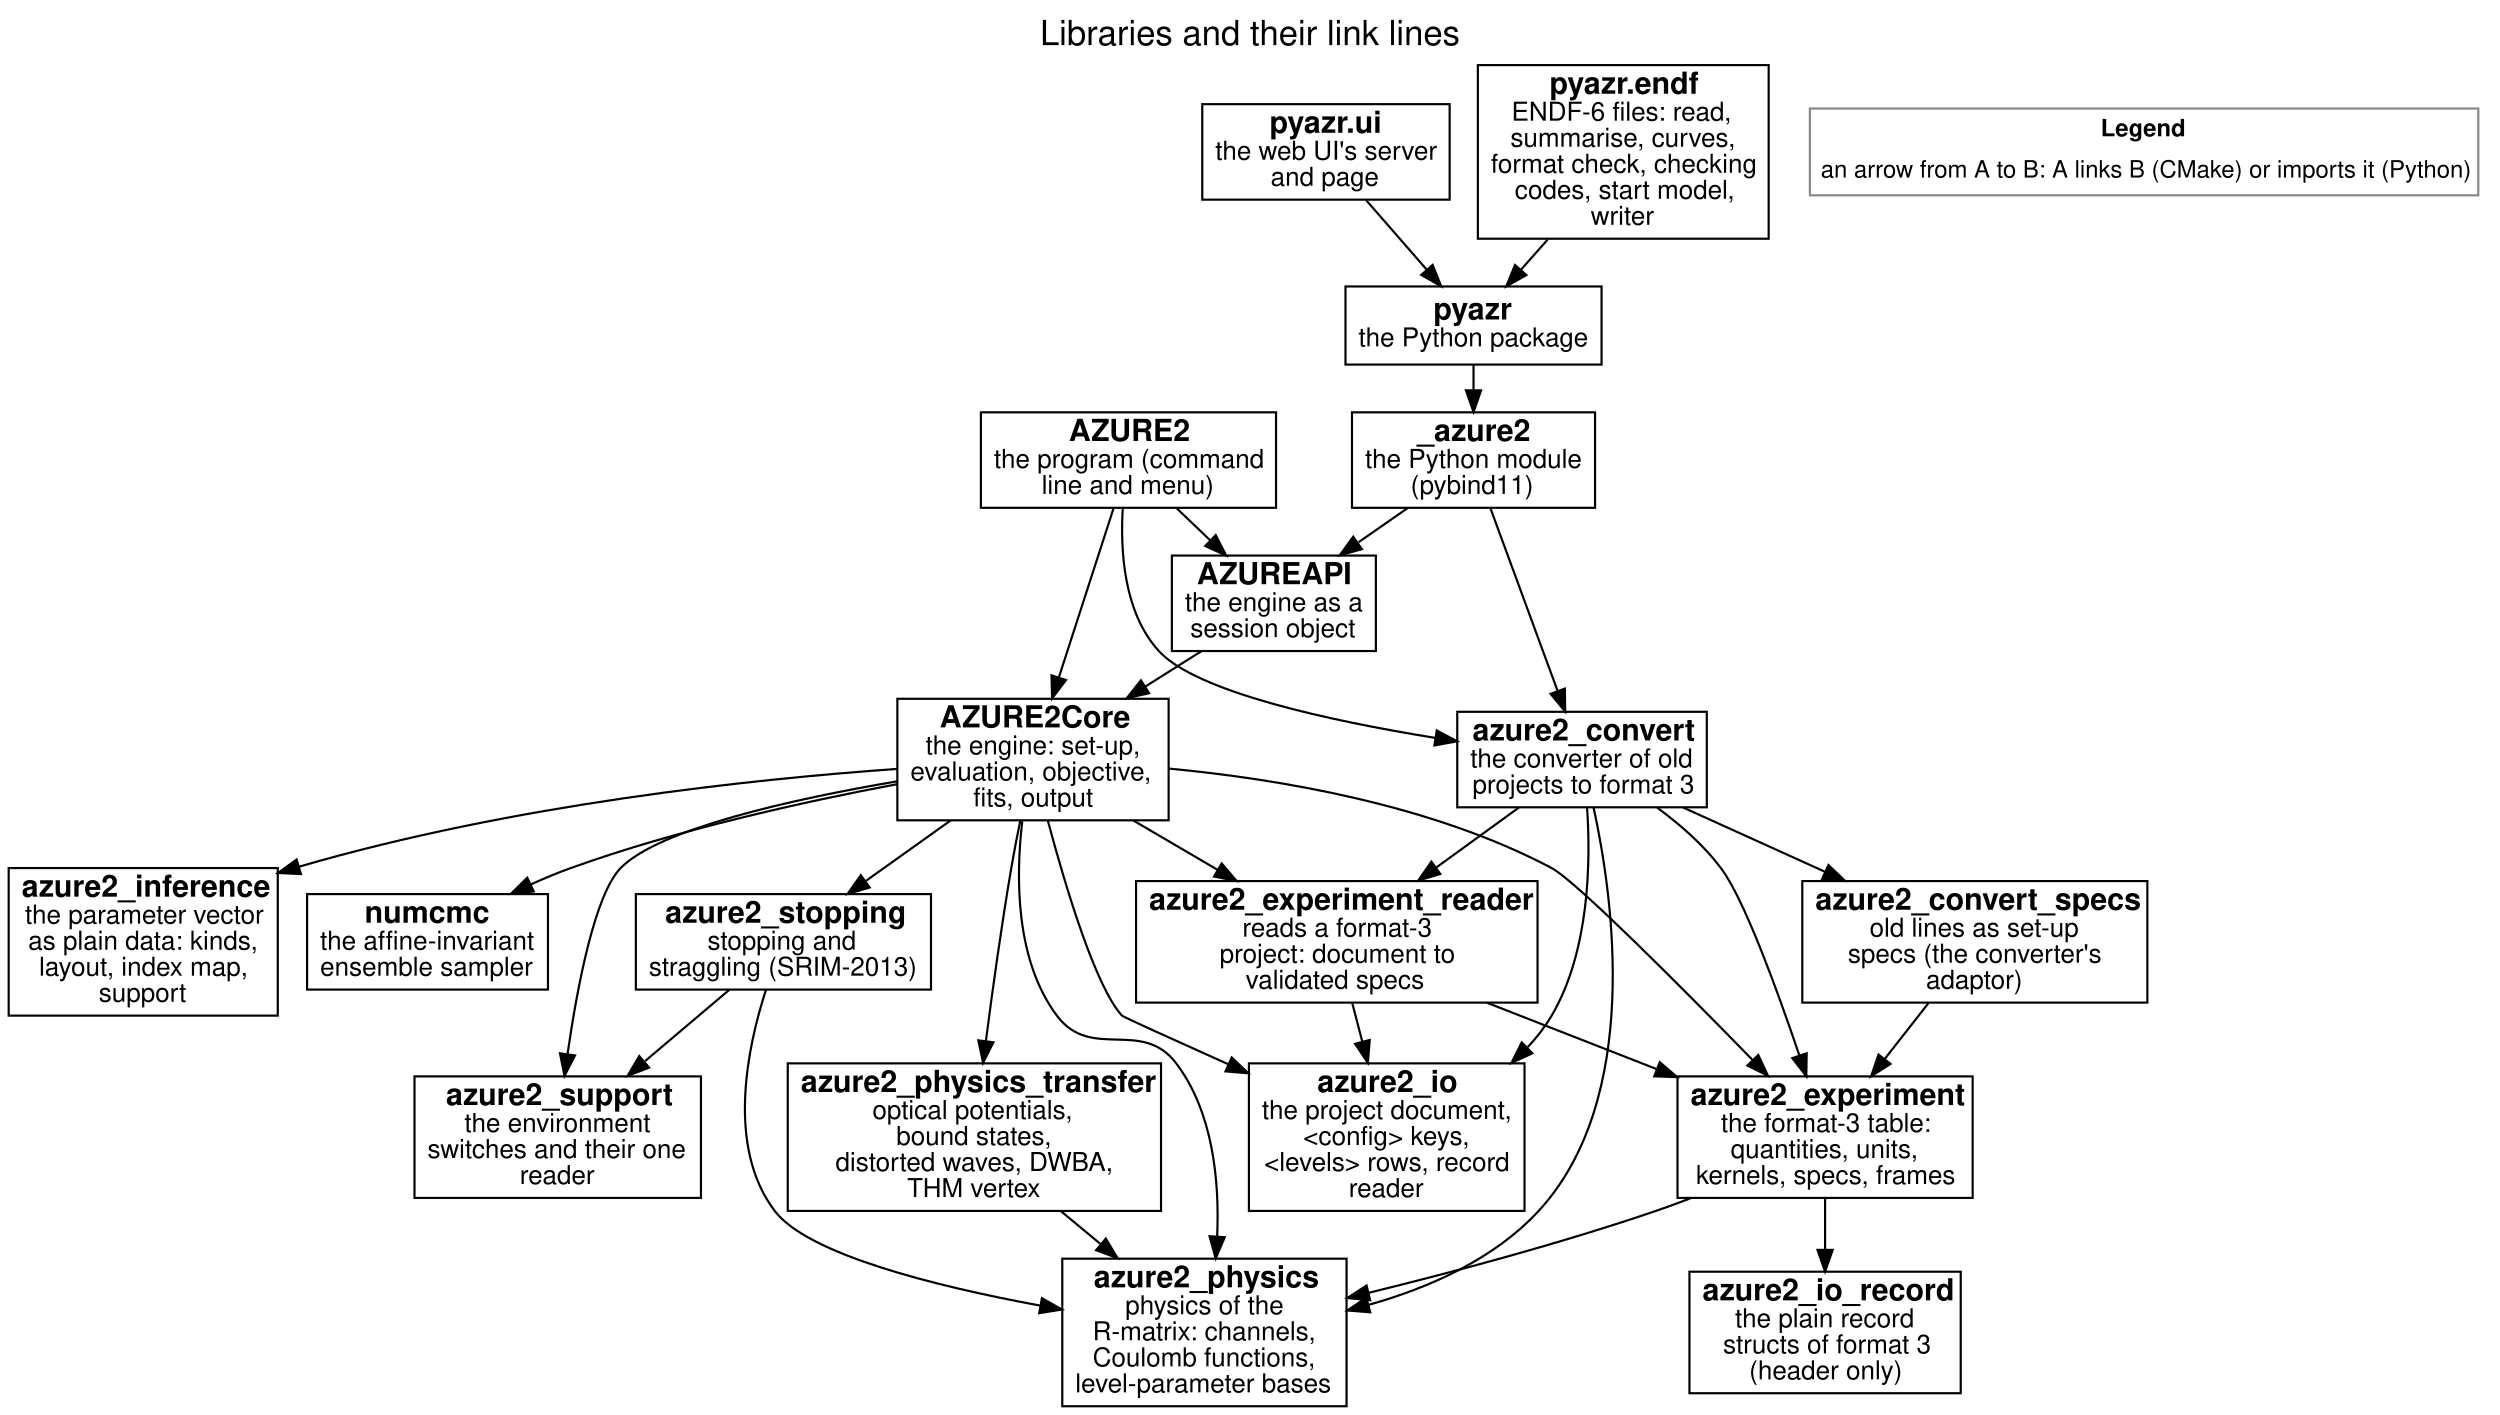
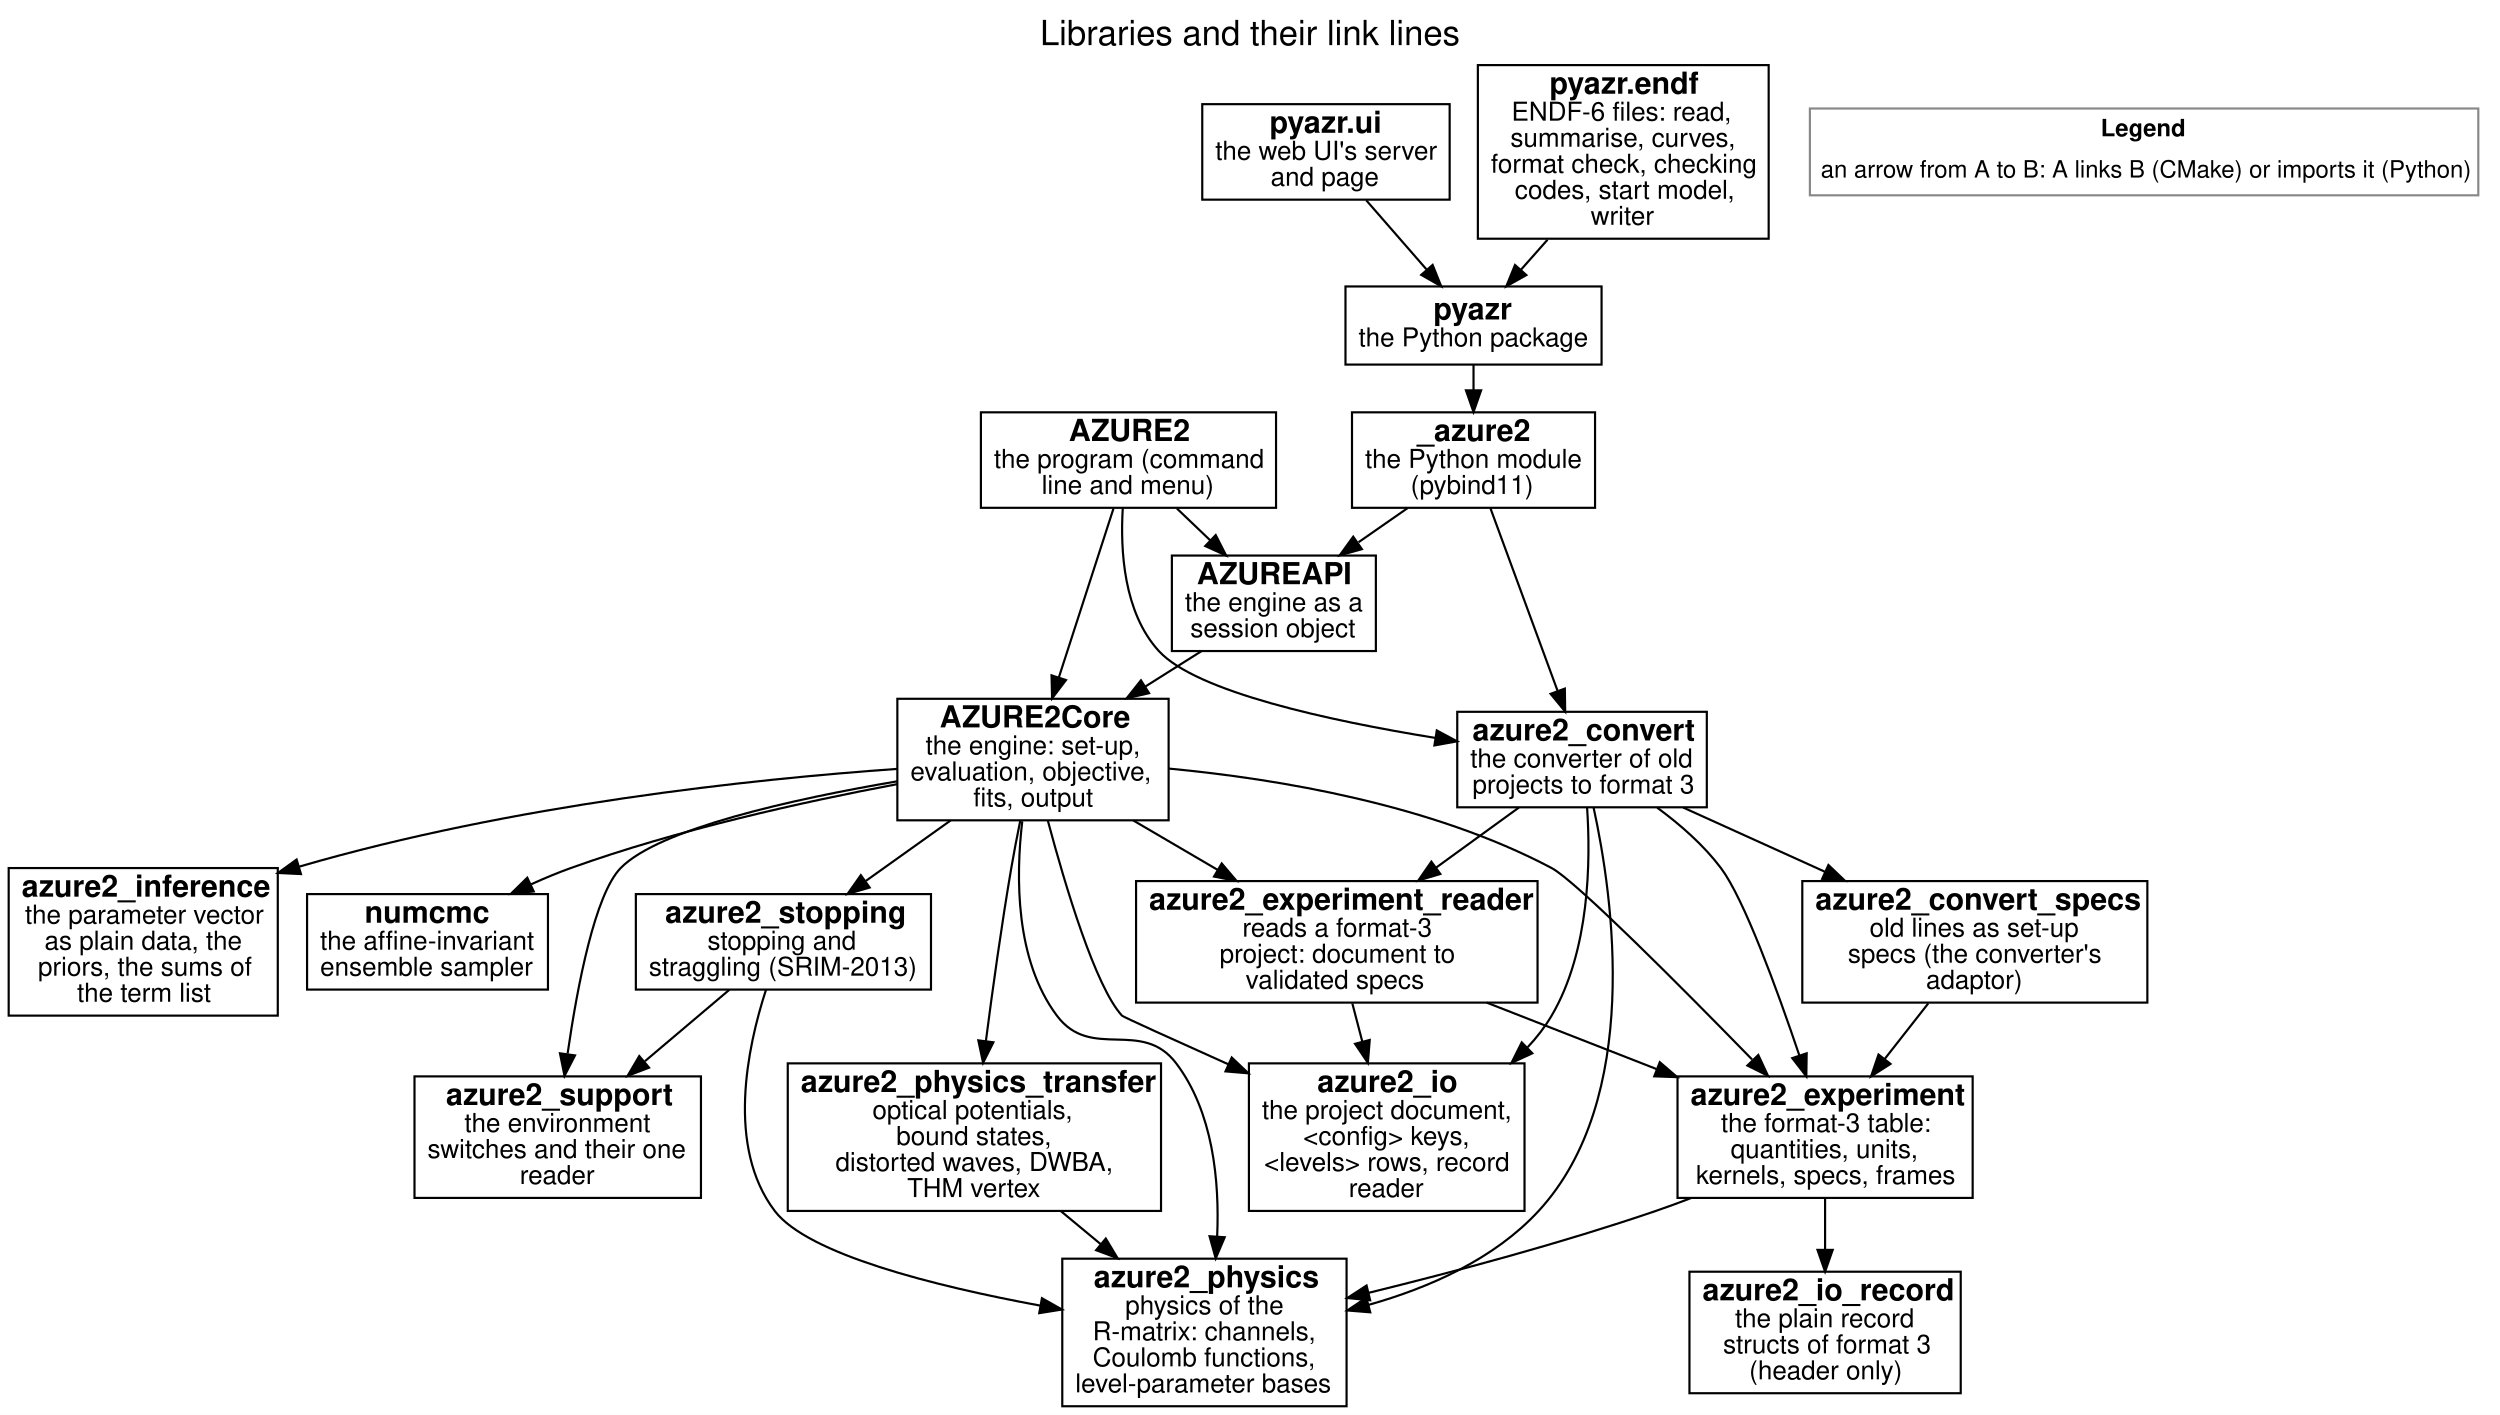
<svg xmlns="http://www.w3.org/2000/svg" width="1152pt" height="652pt" viewBox="0.00 0.00 1152.00 652.00">
  <g id="graph0" class="graph" transform="scale(1 1) rotate(0) translate(4 648)">
    <polygon fill="white" stroke="transparent" points="-4,4 -4,-648 1148,-648 1148,4 -4,4" />
    <text text-anchor="middle" x="572" y="-627.2" font-family="Helvetica" font-size="16.00">Libraries and their link lines</text>
    <g id="node1" class="node">
      <polygon fill="white" stroke="black" points="319,-152 187,-152 187,-96 319,-96 319,-152" />
      <text text-anchor="start" x="201.5" y="-138.8" font-family="Helvetica" font-weight="bold" font-size="14.00">azure2_support</text>
      <text text-anchor="start" x="210" y="-126.4" font-family="Helvetica" font-size="12.00">the environment</text>
      <text text-anchor="start" x="193" y="-114.4" font-family="Helvetica" font-size="12.00">switches and their one</text>
      <text text-anchor="start" x="235.5" y="-102.4" font-family="Helvetica" font-size="12.00">reader</text>
    </g>
    <g id="node2" class="node">
      <polygon fill="white" stroke="black" points="616.5,-68 485.5,-68 485.5,0 616.5,0 616.5,-68" />
      <text text-anchor="start" x="500" y="-54.8" font-family="Helvetica" font-weight="bold" font-size="14.00">azure2_physics</text>
      <text text-anchor="start" x="514.5" y="-42.4" font-family="Helvetica" font-size="12.00">physics of the</text>
      <text text-anchor="start" x="499.5" y="-30.4" font-family="Helvetica" font-size="12.00">R-matrix: channels,</text>
      <text text-anchor="start" x="499.5" y="-18.4" font-family="Helvetica" font-size="12.00">Coulomb functions,</text>
      <text text-anchor="start" x="491.5" y="-6.4" font-family="Helvetica" font-size="12.00">level-parameter bases</text>
    </g>
    <g id="node3" class="node">
      <polygon fill="white" stroke="black" points="531,-158 359,-158 359,-90 531,-90 531,-158" />
      <text text-anchor="start" x="365" y="-144.8" font-family="Helvetica" font-weight="bold" font-size="14.00">azure2_physics_transfer</text>
      <text text-anchor="start" x="398" y="-132.4" font-family="Helvetica" font-size="12.00">optical potentials,</text>
      <text text-anchor="start" x="409" y="-120.4" font-family="Helvetica" font-size="12.00">bound states,</text>
      <text text-anchor="start" x="381" y="-108.4" font-family="Helvetica" font-size="12.00">distorted waves, DWBA,</text>
      <text text-anchor="start" x="414" y="-96.4" font-family="Helvetica" font-size="12.00">THM vertex</text>
    </g>
    <g id="edge1" class="edge">
      <path fill="none" stroke="black" d="M484.77,-89.98C490.8,-84.98 497.08,-79.77 503.26,-74.64" />
      <polygon fill="black" stroke="black" points="505.55,-77.28 511.01,-68.2 501.08,-71.9 505.55,-77.28" />
    </g>
    <g id="node4" class="node">
      <polygon fill="white" stroke="black" points="698.5,-158 571.5,-158 571.5,-90 698.5,-90 698.5,-158" />
      <text text-anchor="start" x="603" y="-144.8" font-family="Helvetica" font-weight="bold" font-size="14.00">azure2_io</text>
      <text text-anchor="start" x="577.5" y="-132.4" font-family="Helvetica" font-size="12.00">the project document,</text>
      <text text-anchor="start" x="596.5" y="-120.4" font-family="Helvetica" font-size="12.00">&lt;config&gt; keys,</text>
      <text text-anchor="start" x="578.5" y="-108.4" font-family="Helvetica" font-size="12.00">&lt;levels&gt; rows, record</text>
      <text text-anchor="start" x="617.5" y="-96.4" font-family="Helvetica" font-size="12.00">reader</text>
    </g>
    <g id="node5" class="node">
      <polygon fill="white" stroke="black" points="899.5,-62 774.5,-62 774.5,-6 899.5,-6 899.5,-62" />
      <text text-anchor="start" x="780.5" y="-48.8" font-family="Helvetica" font-weight="bold" font-size="14.00">azure2_io_record</text>
      <text text-anchor="start" x="795.5" y="-36.4" font-family="Helvetica" font-size="12.00">the plain record</text>
      <text text-anchor="start" x="790" y="-24.4" font-family="Helvetica" font-size="12.00">structs of format 3</text>
      <text text-anchor="start" x="802" y="-12.4" font-family="Helvetica" font-size="12.00">(header only)</text>
    </g>
    <g id="node6" class="node">
      <polygon fill="white" stroke="black" points="425,-236 289,-236 289,-192 425,-192 425,-236" />
      <text text-anchor="start" x="302.5" y="-222.8" font-family="Helvetica" font-weight="bold" font-size="14.00">azure2_stopping</text>
      <text text-anchor="start" x="322" y="-210.4" font-family="Helvetica" font-size="12.00">stopping and</text>
      <text text-anchor="start" x="295" y="-198.4" font-family="Helvetica" font-size="12.00">straggling (SRIM-2013)</text>
    </g>
    <g id="edge3" class="edge">
      <path fill="none" stroke="black" d="M332.09,-191.92C320.44,-182.07 306.29,-170.09 293.18,-159" />
      <polygon fill="black" stroke="black" points="295.09,-156.03 285.19,-152.24 290.57,-161.37 295.09,-156.03" />
    </g>
    <g id="edge2" class="edge">
      <path fill="none" stroke="black" d="M348.96,-191.88C340.32,-165.25 330.63,-119.43 353,-90 368.12,-70.1 425.99,-55.51 475.29,-46.38" />
      <polygon fill="black" stroke="black" points="476.12,-49.79 485.34,-44.57 474.88,-42.9 476.12,-49.79" />
    </g>
    <g id="node7" class="node">
      <polygon fill="white" stroke="black" points="905,-152 769,-152 769,-96 905,-96 905,-152" />
      <text text-anchor="start" x="775" y="-138.8" font-family="Helvetica" font-weight="bold" font-size="14.00">azure2_experiment</text>
      <text text-anchor="start" x="789" y="-126.4" font-family="Helvetica" font-size="12.00">the format-3 table:</text>
      <text text-anchor="start" x="793.5" y="-114.4" font-family="Helvetica" font-size="12.00">quantities, units,</text>
      <text text-anchor="start" x="777.5" y="-102.4" font-family="Helvetica" font-size="12.00">kernels, specs, frames</text>
    </g>
    <g id="edge4" class="edge">
      <path fill="none" stroke="black" d="M775.15,-95.9C769.72,-93.81 764.29,-91.81 759,-90 715.83,-75.24 666.5,-62.05 626.72,-52.28" />
      <polygon fill="black" stroke="black" points="627.36,-48.84 616.82,-49.87 625.71,-55.64 627.36,-48.84" />
    </g>
    <g id="edge5" class="edge">
      <path fill="none" stroke="black" d="M837,-95.64C837,-88.2 837,-80.02 837,-72.14" />
      <polygon fill="black" stroke="black" points="840.5,-72.04 837,-62.04 833.5,-72.04 840.5,-72.04" />
    </g>
    <g id="node8" class="node">
      <polygon fill="white" stroke="black" points="704.5,-242 519.5,-242 519.5,-186 704.5,-186 704.5,-242" />
      <text text-anchor="start" x="525.5" y="-228.8" font-family="Helvetica" font-weight="bold" font-size="14.00">azure2_experiment_reader</text>
      <text text-anchor="start" x="568.5" y="-216.4" font-family="Helvetica" font-size="12.00">reads a format-3</text>
      <text text-anchor="start" x="558" y="-204.4" font-family="Helvetica" font-size="12.00">project: document to</text>
      <text text-anchor="start" x="570" y="-192.4" font-family="Helvetica" font-size="12.00">validated specs</text>
    </g>
    <g id="edge7" class="edge">
      <path fill="none" stroke="black" d="M619.15,-185.64C620.6,-180.08 622.17,-174.1 623.72,-168.15" />
      <polygon fill="black" stroke="black" points="627.17,-168.79 626.32,-158.23 620.4,-167.02 627.17,-168.79" />
    </g>
    <g id="edge6" class="edge">
      <path fill="none" stroke="black" d="M681.04,-186C705.78,-176.32 733.83,-165.35 759.26,-155.4" />
      <polygon fill="black" stroke="black" points="760.83,-158.55 768.87,-151.65 758.28,-152.03 760.83,-158.55" />
    </g>
    <g id="node9" class="node">
      <polygon fill="white" stroke="black" points="124,-248 0,-248 0,-180 124,-180 124,-248" />
      <text text-anchor="start" x="6" y="-234.8" font-family="Helvetica" font-weight="bold" font-size="14.00">azure2_inference</text>
      <text text-anchor="start" x="7.5" y="-222.4" font-family="Helvetica" font-size="12.00">the parameter vector</text>
-       <text text-anchor="start" x="9" y="-210.4" font-family="Helvetica" font-size="12.00">as plain data: kinds,</text>
-       <text text-anchor="start" x="14" y="-198.4" font-family="Helvetica" font-size="12.00">layout, index map,</text>
-       <text text-anchor="start" x="41.5" y="-186.4" font-family="Helvetica" font-size="12.00">support</text>
+       <text text-anchor="start" x="16.5" y="-210.4" font-family="Helvetica" font-size="12.00">as plain data, the</text>
+       <text text-anchor="start" x="13.5" y="-198.4" font-family="Helvetica" font-size="12.00">priors, the sums of</text>
+       <text text-anchor="start" x="31.5" y="-186.4" font-family="Helvetica" font-size="12.00">the term list</text>
    </g>
    <g id="node10" class="node">
      <polygon fill="white" stroke="black" points="985.5,-242 826.5,-242 826.5,-186 985.5,-186 985.5,-242" />
      <text text-anchor="start" x="832.5" y="-228.8" font-family="Helvetica" font-weight="bold" font-size="14.00">azure2_convert_specs</text>
      <text text-anchor="start" x="857.5" y="-216.4" font-family="Helvetica" font-size="12.00">old lines as set-up</text>
      <text text-anchor="start" x="847.5" y="-204.4" font-family="Helvetica" font-size="12.00">specs (the converter's</text>
      <text text-anchor="start" x="883.5" y="-192.4" font-family="Helvetica" font-size="12.00">adaptor)</text>
    </g>
    <g id="edge8" class="edge">
      <path fill="none" stroke="black" d="M884.55,-185.64C878.19,-177.53 871.14,-168.54 864.46,-160.02" />
      <polygon fill="black" stroke="black" points="867.13,-157.75 858.2,-152.04 861.62,-162.07 867.13,-157.75" />
    </g>
    <g id="node11" class="node">
      <polygon fill="white" stroke="black" points="782.5,-320 667.5,-320 667.5,-276 782.5,-276 782.5,-320" />
      <text text-anchor="start" x="674.5" y="-306.8" font-family="Helvetica" font-weight="bold" font-size="14.00">azure2_convert</text>
      <text text-anchor="start" x="673.5" y="-294.4" font-family="Helvetica" font-size="12.00">the converter of old</text>
      <text text-anchor="start" x="674.5" y="-282.4" font-family="Helvetica" font-size="12.00">projects to format 3</text>
    </g>
    <g id="edge12" class="edge">
      <path fill="none" stroke="black" d="M730.33,-275.84C739.4,-234.31 752.57,-141.66 705,-90 684.62,-67.86 654.71,-54.63 626.66,-46.72" />
      <polygon fill="black" stroke="black" points="627.4,-43.29 616.83,-44.14 625.62,-50.06 627.4,-43.29" />
    </g>
    <g id="edge9" class="edge">
      <path fill="none" stroke="black" d="M727.32,-275.97C729.02,-251.24 728.53,-209.8 711,-180 707.93,-174.78 704.15,-169.92 699.93,-165.42" />
      <polygon fill="black" stroke="black" points="702.09,-162.64 692.47,-158.2 697.22,-167.67 702.09,-162.64" />
    </g>
    <g id="edge10" class="edge">
      <path fill="none" stroke="black" d="M759.62,-275.84C770.14,-268.11 781.01,-258.63 789,-248 799.57,-233.95 814.7,-192.57 825.14,-161.66" />
      <polygon fill="black" stroke="black" points="828.51,-162.64 828.35,-152.04 821.87,-160.42 828.51,-162.64" />
    </g>
    <g id="edge11" class="edge">
      <path fill="none" stroke="black" d="M695.9,-275.88C684.31,-267.47 670.7,-257.59 657.85,-248.27" />
      <polygon fill="black" stroke="black" points="659.69,-245.28 649.54,-242.24 655.58,-250.95 659.69,-245.28" />
    </g>
    <g id="edge13" class="edge">
      <path fill="none" stroke="black" d="M771.61,-275.88C791.5,-266.87 815.12,-256.17 836.97,-246.27" />
      <polygon fill="black" stroke="black" points="838.54,-249.4 846.21,-242.09 835.65,-243.03 838.54,-249.4" />
    </g>
    <g id="node12" class="node">
      <polygon fill="white" stroke="black" points="248.5,-236 137.5,-236 137.5,-192 248.5,-192 248.5,-236" />
      <text text-anchor="start" x="164" y="-222.8" font-family="Helvetica" font-weight="bold" font-size="14.00">numcmc</text>
      <text text-anchor="start" x="143.5" y="-210.4" font-family="Helvetica" font-size="12.00">the affine-invariant</text>
      <text text-anchor="start" x="143.5" y="-198.4" font-family="Helvetica" font-size="12.00">ensemble sampler</text>
    </g>
    <g id="node13" class="node">
      <polygon fill="white" stroke="black" points="534.5,-326 409.5,-326 409.5,-270 534.5,-270 534.5,-326" />
      <text text-anchor="start" x="429" y="-312.8" font-family="Helvetica" font-weight="bold" font-size="14.00">AZURE2Core</text>
      <text text-anchor="start" x="422.5" y="-300.4" font-family="Helvetica" font-size="12.00">the engine: set-up,</text>
      <text text-anchor="start" x="415.5" y="-288.4" font-family="Helvetica" font-size="12.00">evaluation, objective,</text>
      <text text-anchor="start" x="444.5" y="-276.4" font-family="Helvetica" font-size="12.00">fits, output</text>
    </g>
    <g id="edge14" class="edge">
      <path fill="none" stroke="black" d="M409.48,-287.98C361.21,-279.76 299.76,-266.13 282,-248 270.21,-235.96 262.12,-194.07 257.55,-162.5" />
      <polygon fill="black" stroke="black" points="260.96,-161.67 256.13,-152.24 254.03,-162.63 260.96,-161.67" />
    </g>
    <g id="edge15" class="edge">
      <path fill="none" stroke="black" d="M467.06,-269.55C464.03,-243.85 463.82,-205.65 483,-180 498.77,-158.91 522.11,-178.99 538,-158 554.97,-135.58 557.98,-103.91 556.87,-78.32" />
      <polygon fill="black" stroke="black" points="560.35,-77.88 556.2,-68.13 553.36,-78.34 560.35,-77.88" />
    </g>
    <g id="edge16" class="edge">
      <path fill="none" stroke="black" d="M466.14,-269.84C464.69,-262.75 463.21,-255.1 462,-248 457.49,-221.62 453.36,-191.91 450.3,-168.29" />
      <polygon fill="black" stroke="black" points="453.75,-167.71 449.01,-158.24 446.81,-168.6 453.75,-167.71" />
    </g>
    <g id="edge18" class="edge">
      <path fill="none" stroke="black" d="M478.87,-269.75C486.94,-239.55 500.78,-193.33 513,-180 513.54,-179.41 536.34,-169.09 562.08,-157.54" />
      <polygon fill="black" stroke="black" points="563.58,-160.7 571.27,-153.42 560.71,-154.31 563.58,-160.7" />
    </g>
    <g id="edge17" class="edge">
      <path fill="none" stroke="black" d="M434.03,-269.92C421.48,-260.98 407.53,-251.03 394.98,-242.08" />
      <polygon fill="black" stroke="black" points="396.73,-239.03 386.56,-236.08 392.67,-244.73 396.73,-239.03" />
    </g>
    <g id="edge19" class="edge">
      <path fill="none" stroke="black" d="M534.66,-293.83C584.88,-289.09 655.81,-277.28 711,-248 721.98,-242.17 769.9,-194.07 803.36,-159.79" />
      <polygon fill="black" stroke="black" points="806.22,-161.87 810.69,-152.27 801.2,-156.99 806.22,-161.87" />
    </g>
    <g id="edge20" class="edge">
      <path fill="none" stroke="black" d="M518.23,-269.92C530.65,-262.65 544.21,-254.7 557.06,-247.18" />
      <polygon fill="black" stroke="black" points="558.96,-250.12 565.82,-242.05 555.42,-244.08 558.96,-250.12" />
    </g>
    <g id="edge21" class="edge">
      <path fill="none" stroke="black" d="M409.48,-293.7C342.38,-288.91 232.92,-277.45 133.94,-248.67" />
      <polygon fill="black" stroke="black" points="134.68,-245.23 124.09,-245.74 132.68,-251.94 134.68,-245.23" />
    </g>
    <g id="edge22" class="edge">
      <path fill="none" stroke="black" d="M409.37,-286.65C366.33,-278.56 308.28,-265.7 259,-248 252.99,-245.84 246.81,-243.27 240.77,-240.53" />
      <polygon fill="black" stroke="black" points="241.95,-237.22 231.41,-236.12 238.97,-243.55 241.95,-237.22" />
    </g>
    <g id="node14" class="node">
      <polygon fill="white" stroke="black" points="630,-392 536,-392 536,-348 630,-348 630,-392" />
      <text text-anchor="start" x="547.5" y="-378.8" font-family="Helvetica" font-weight="bold" font-size="14.00">AZUREAPI</text>
      <text text-anchor="start" x="542" y="-366.4" font-family="Helvetica" font-size="12.00">the engine as a</text>
      <text text-anchor="start" x="544.5" y="-354.4" font-family="Helvetica" font-size="12.00">session object</text>
    </g>
    <g id="edge23" class="edge">
      <path fill="none" stroke="black" d="M549.7,-348C541.55,-342.86 532.65,-337.25 523.87,-331.71" />
      <polygon fill="black" stroke="black" points="525.48,-328.59 515.16,-326.22 521.75,-334.51 525.48,-328.59" />
    </g>
    <g id="node15" class="node">
      <polygon fill="white" stroke="black" points="584,-458 448,-458 448,-414 584,-414 584,-458" />
      <text text-anchor="start" x="488.5" y="-444.8" font-family="Helvetica" font-weight="bold" font-size="14.00">AZURE2</text>
      <text text-anchor="start" x="454" y="-432.4" font-family="Helvetica" font-size="12.00">the program (command</text>
      <text text-anchor="start" x="476" y="-420.4" font-family="Helvetica" font-size="12.00">line and menu)</text>
    </g>
    <g id="edge26" class="edge">
      <path fill="none" stroke="black" d="M513.38,-413.97C512.18,-394.41 513.77,-365.7 530,-348 547.21,-329.23 608.18,-315.93 657.41,-307.97" />
      <polygon fill="black" stroke="black" points="658.07,-311.41 667.41,-306.4 656.98,-304.5 658.07,-311.41" />
    </g>
    <g id="edge25" class="edge">
      <path fill="none" stroke="black" d="M509.12,-413.75C502.38,-392.91 491.97,-360.71 483.88,-335.72" />
      <polygon fill="black" stroke="black" points="487.21,-334.63 480.8,-326.19 480.55,-336.79 487.21,-334.63" />
    </g>
    <g id="edge24" class="edge">
      <path fill="none" stroke="black" d="M538.31,-413.69C543.22,-409 548.49,-403.96 553.63,-399.05" />
      <polygon fill="black" stroke="black" points="556.2,-401.44 561.02,-392 551.37,-396.38 556.2,-401.44" />
    </g>
    <g id="node16" class="node">
      <polygon fill="white" stroke="black" points="731,-458 619,-458 619,-414 731,-414 731,-458" />
      <text text-anchor="start" x="649" y="-444.8" font-family="Helvetica" font-weight="bold" font-size="14.00">_azure2</text>
      <text text-anchor="start" x="625" y="-432.4" font-family="Helvetica" font-size="12.00">the Python module</text>
      <text text-anchor="start" x="646" y="-420.4" font-family="Helvetica" font-size="12.00">(pybind11)</text>
    </g>
    <g id="edge28" class="edge">
      <path fill="none" stroke="black" d="M682.81,-413.75C691.11,-391.19 704.29,-355.34 713.71,-329.71" />
      <polygon fill="black" stroke="black" points="717.08,-330.69 717.24,-320.1 710.51,-328.28 717.08,-330.69" />
    </g>
    <g id="edge27" class="edge">
      <path fill="none" stroke="black" d="M644.62,-413.87C637.4,-408.84 629.59,-403.41 622.04,-398.16" />
      <polygon fill="black" stroke="black" points="623.56,-394.95 613.35,-392.11 619.56,-400.7 623.56,-394.95" />
    </g>
    <g id="node17" class="node">
      <polygon fill="white" stroke="black" points="734,-516 616,-516 616,-480 734,-480 734,-516" />
      <text text-anchor="start" x="656.5" y="-500.8" font-family="Helvetica" font-weight="bold" font-size="14.00">pyazr</text>
      <text text-anchor="start" x="622" y="-488.4" font-family="Helvetica" font-size="12.00">the Python package</text>
    </g>
    <g id="edge29" class="edge">
      <path fill="none" stroke="black" d="M675,-479.97C675,-476.25 675,-472.21 675,-468.14" />
      <polygon fill="black" stroke="black" points="678.5,-468.14 675,-458.14 671.5,-468.14 678.5,-468.14" />
    </g>
    <g id="node18" class="node">
      <polygon fill="white" stroke="black" points="664,-600 550,-600 550,-556 664,-556 664,-600" />
      <text text-anchor="start" x="581" y="-586.8" font-family="Helvetica" font-weight="bold" font-size="14.00">pyazr.ui</text>
      <text text-anchor="start" x="556" y="-574.4" font-family="Helvetica" font-size="12.00">the web UI's server</text>
      <text text-anchor="start" x="581.5" y="-562.4" font-family="Helvetica" font-size="12.00">and page</text>
    </g>
    <g id="edge30" class="edge">
      <path fill="none" stroke="black" d="M625.58,-555.69C634.15,-545.86 644.36,-534.14 653.28,-523.91" />
      <polygon fill="black" stroke="black" points="656.16,-525.93 660.1,-516.09 650.89,-521.33 656.16,-525.93" />
    </g>
    <g id="node19" class="node">
      <polygon fill="white" stroke="black" points="811,-618 677,-618 677,-538 811,-538 811,-618" />
      <text text-anchor="start" x="710" y="-604.8" font-family="Helvetica" font-weight="bold" font-size="14.00">pyazr.endf</text>
      <text text-anchor="start" x="692.5" y="-592.4" font-family="Helvetica" font-size="12.00">ENDF-6 files: read,</text>
      <text text-anchor="start" x="692" y="-580.4" font-family="Helvetica" font-size="12.00">summarise, curves,</text>
      <text text-anchor="start" x="683" y="-568.4" font-family="Helvetica" font-size="12.00">format check, checking</text>
      <text text-anchor="start" x="694" y="-556.4" font-family="Helvetica" font-size="12.00">codes, start model,</text>
      <text text-anchor="start" x="729" y="-544.4" font-family="Helvetica" font-size="12.00">writer</text>
    </g>
    <g id="edge31" class="edge">
      <path fill="none" stroke="black" d="M709.1,-537.54C704.92,-532.82 700.75,-528.11 696.83,-523.68" />
      <polygon fill="black" stroke="black" points="699.35,-521.25 690.11,-516.08 694.11,-525.88 699.35,-521.25" />
    </g>
    <g id="node20" class="node">
      <text text-anchor="start" x="964" y="-585.2" font-family="Helvetica" font-weight="bold" font-size="11.00">Legend</text>
      <text text-anchor="start" x="835" y="-566.2" font-family="Helvetica" font-size="11.00">an arrow from A to B: A links B (CMake) or imports it (Python)</text>
      <polygon fill="none" stroke="#888888" points="830,-558 830,-598 1138,-598 1138,-558 830,-558" />
    </g>
  </g>
</svg>
